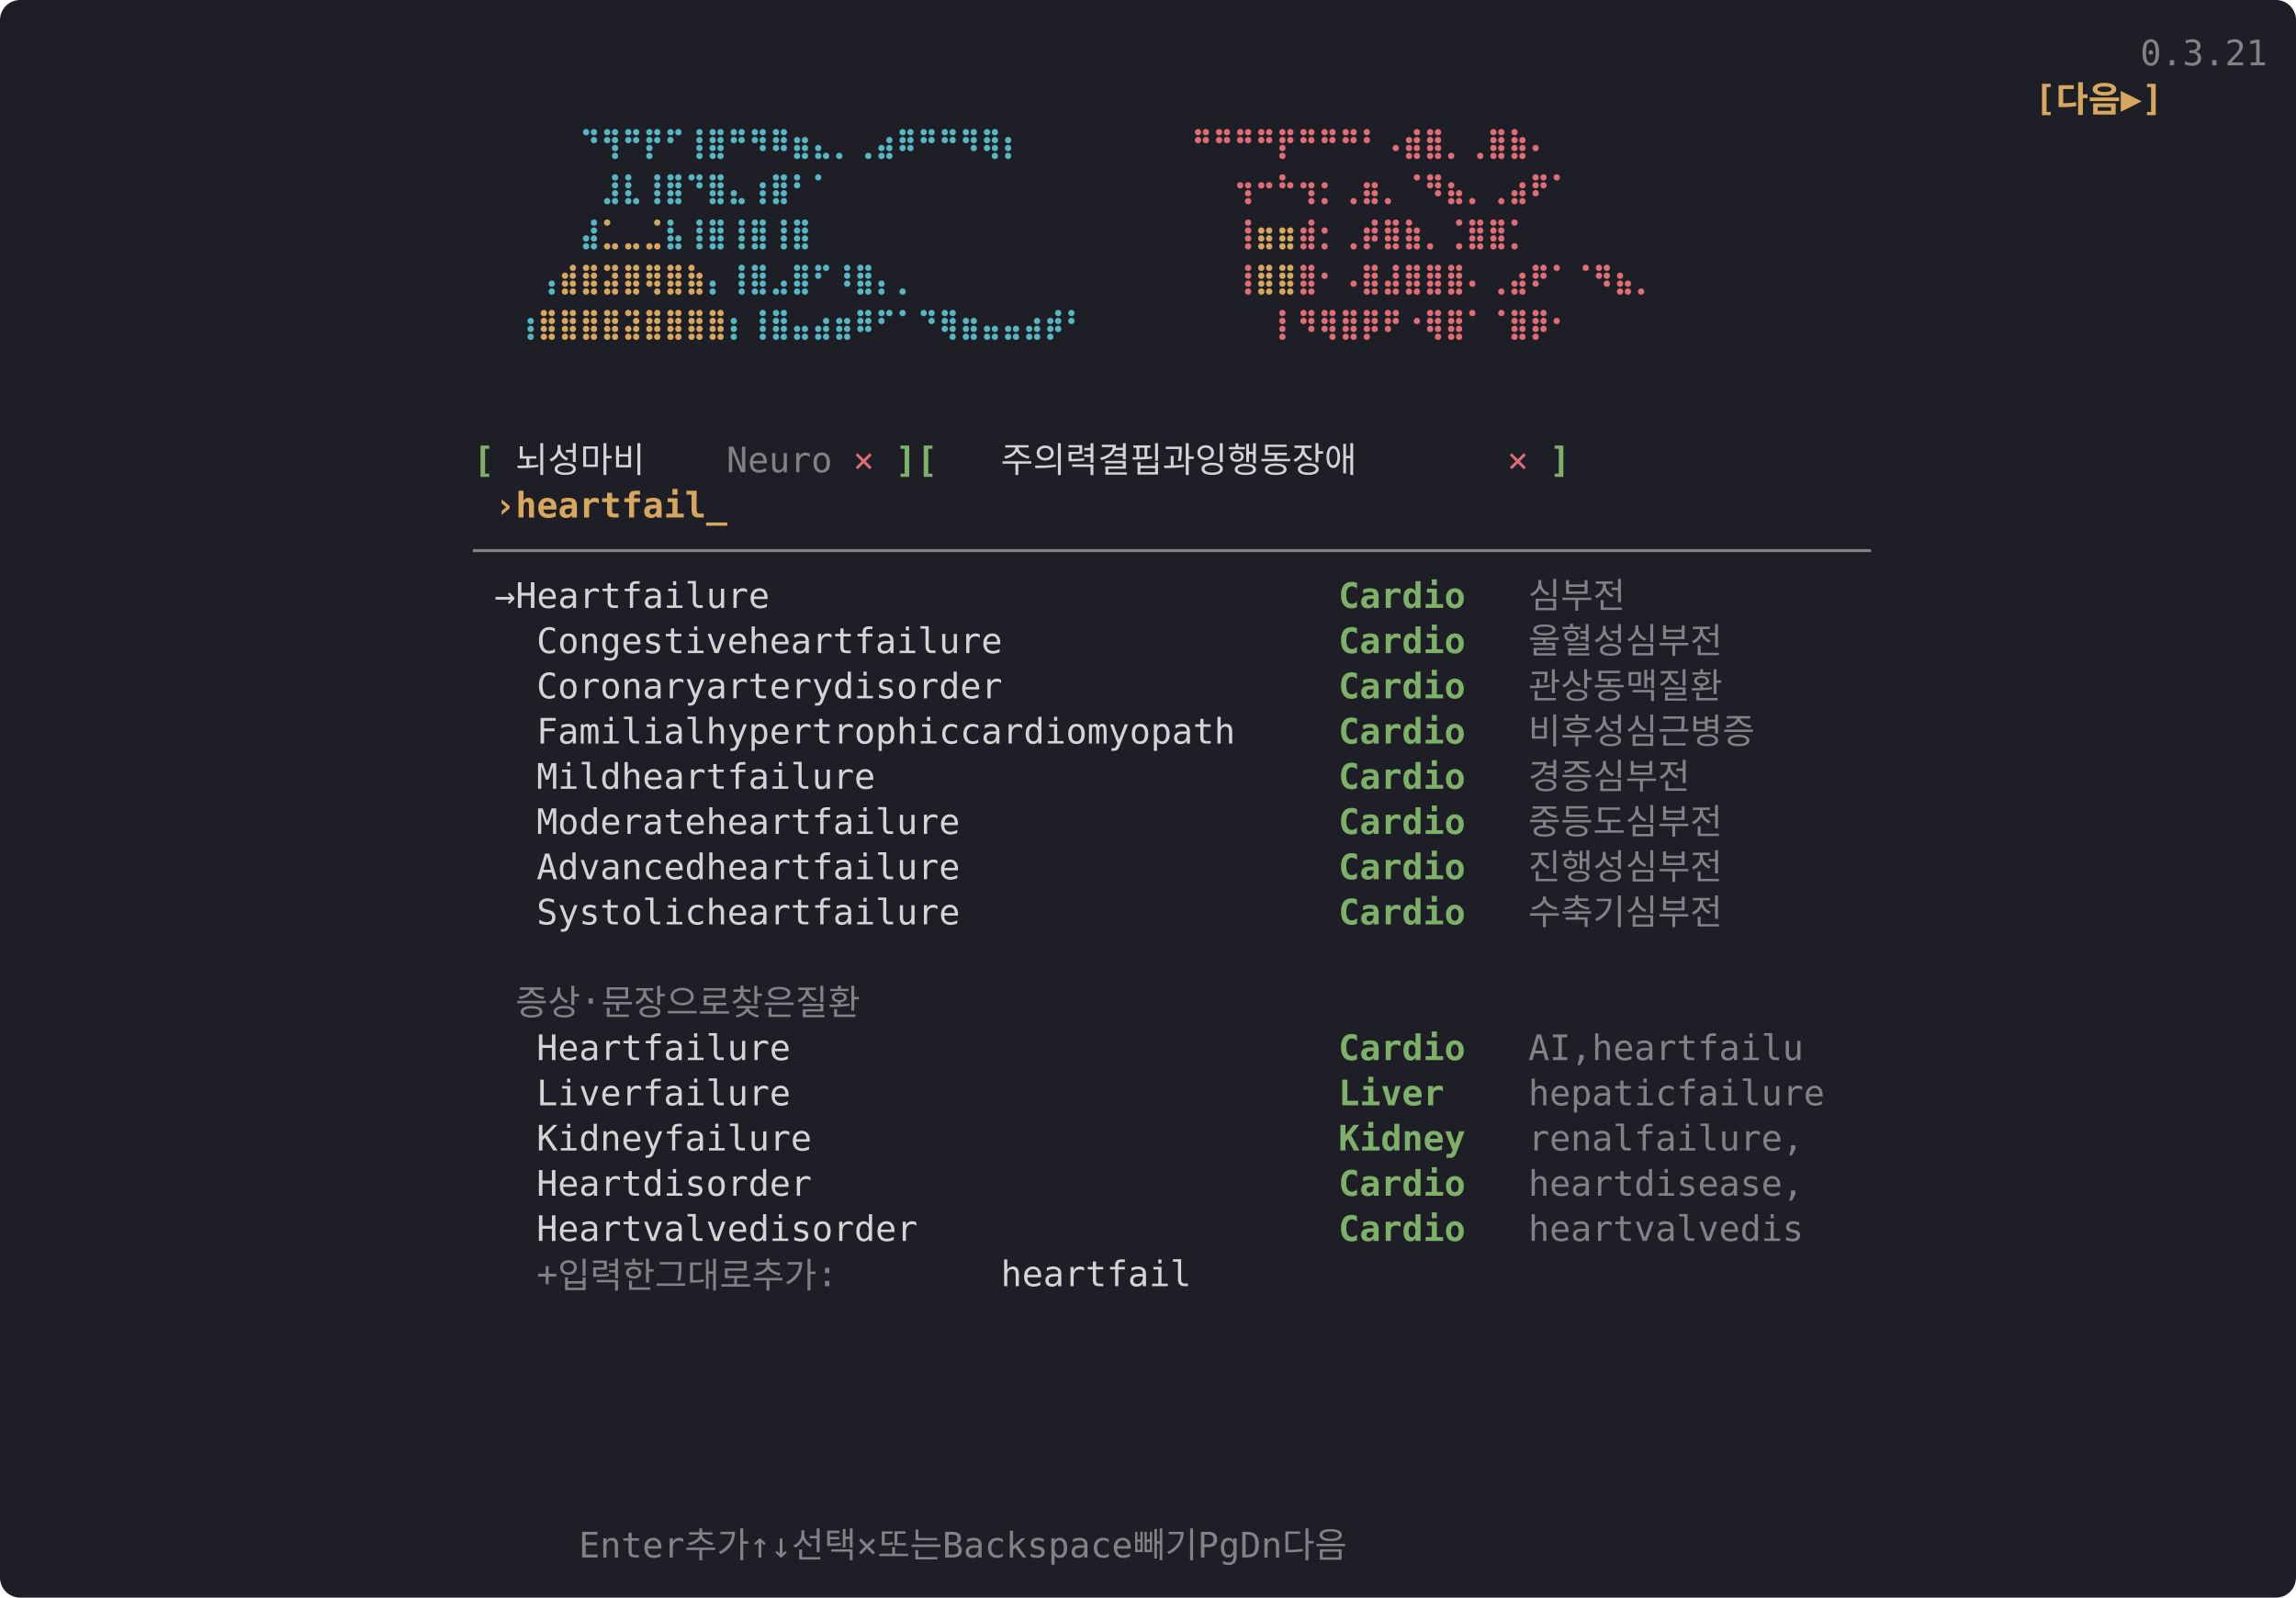
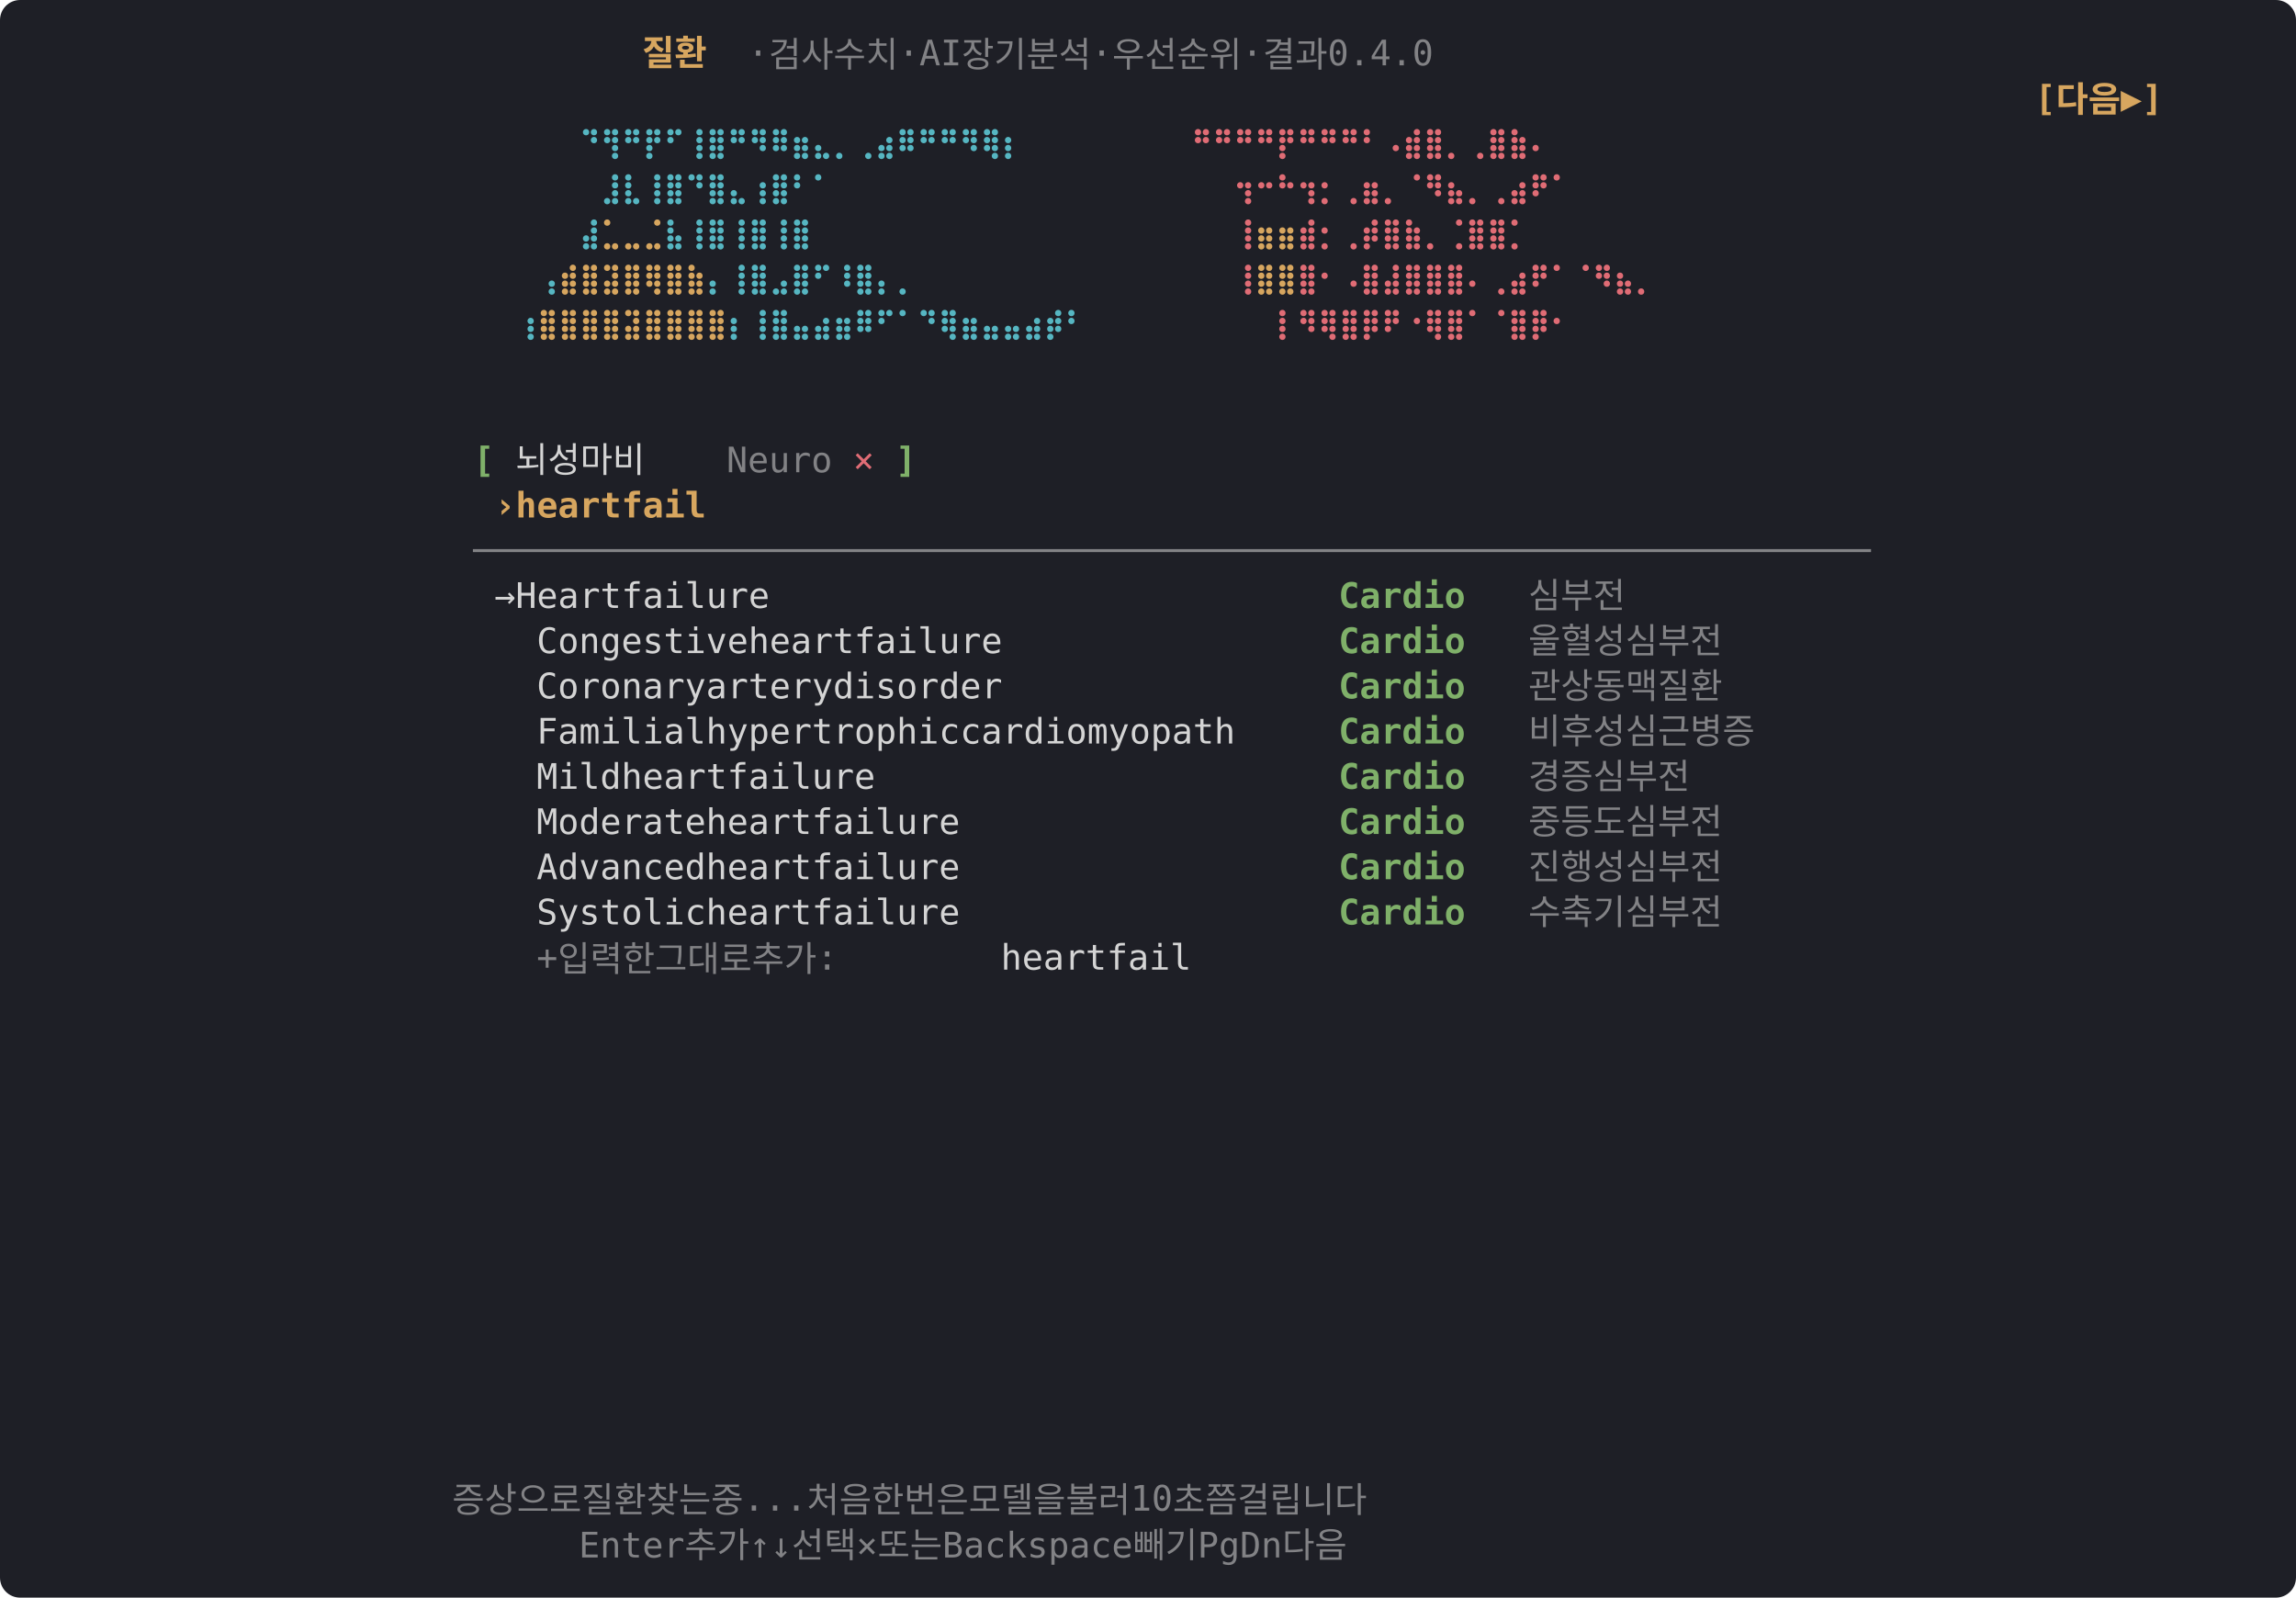
<svg xmlns="http://www.w3.org/2000/svg" width="914" height="636" font-family="DejaVu Sans Mono, Menlo, Consolas, monospace" font-size="14">
  <rect width="100%" height="100%" rx="8" fill="#1e1f26" />
-   <text x="852.0 860.4 868.8 877.2 885.6 894.0" y="26" fill="#d4d4d4" opacity="0.55">0.3.21</text>
+   <text x="255.6 272.4" y="26" fill="#d7a65f" font-weight="bold">질환</text>
+   <text x="297.6 314.4 331.2 356.4 373.2 398.4 415.2 423.6 440.4 457.2 482.4 499.2 524.4 541.2 558.0 574.8 591.6 616.8 633.6 650.4 860.4 868.8 877.2 885.6 894.0" y="26" fill="#d4d4d4" opacity="0.55">·검사수치·AI장기분석·우선순위·결과0.4.0</text>
  <text x="810.0 826.8 843.6 868.8 885.6" y="44" fill="#d7a65f" font-weight="bold">[다음▶]</text>
  <text x="230.4 238.8 247.2 255.6 264.0 306.0 314.4 322.8 331.2 339.6 348.0 356.4 364.8 398.4 406.8 415.2 423.6 432.0 440.4 448.8 457.2" y="62" fill="#56b6c2" font-weight="bold">⠙⢻⠛⡟⠋⢸⣿⠛⠻⠿⣶⣄⡀⢀⣴⠿⠛⠛⠻⢿⡆</text>
  <text x="474.0 482.4 490.8 499.2 507.6 516.0 524.4 532.8 541.2 625.2 633.6 642.0 650.4 692.4 700.8 709.2 717.6" y="62" fill="#e06c75" font-weight="bold">⠛⠛⠛⠛⡟⠛⠛⠛⠃⠠⣾⣿⡀⢀⣿⣷⠄</text>
  <text x="238.8 255.6 306.0 314.4 356.4 364.8 373.2 390.0 398.4 406.8 457.2" y="80" fill="#56b6c2" font-weight="bold">⣸⣇⢸⣿⠙⣿⣄⢰⣿⠃⠁</text>
  <text x="490.8 499.2 507.6 516.0 524.4 574.8 583.2 591.6 642.0 650.4 658.8 667.2 675.6 684.0 692.4 700.8" y="80" fill="#e06c75" font-weight="bold">⢲⠒⠓⢲⡂⢀⣶⡀⠈⠻⣦⡀⢀⣴⠟⠁</text>
  <text x="230.4" y="98" fill="#56b6c2" font-weight="bold">⣼</text>
  <text x="238.8 247.2 255.6" y="98" fill="#d7a65f" font-weight="bold">⣁⣀⣈</text>
  <text x="264.0 306.0 314.4 364.8 373.2 390.0 398.4" y="98" fill="#56b6c2" font-weight="bold">⣧⢸⣿⢸⣿⢸⣿</text>
  <text x="490.8" y="98" fill="#e06c75" font-weight="bold">⢸</text>
  <text x="499.2 507.6" y="98" fill="#d7a65f" font-weight="bold">⣶⣶</text>
  <text x="516.0 524.4 566.4 574.8 583.2 591.6 600.0 658.8 667.2 675.6 684.0" y="98" fill="#e06c75" font-weight="bold">⣾⡂⢀⡾⣿⣷⡀⢈⣿⣿⡁</text>
  <text x="213.6" y="116" fill="#56b6c2" font-weight="bold">⢠</text>
  <text x="222.0 230.4 238.8 247.2 255.6 264.0 272.4" y="116" fill="#d7a65f" font-weight="bold">⣾⣿⣽⣿⢿⣿⣷</text>
  <text x="280.8 306.0 314.4 356.4 364.8 373.2 390.0 398.4 406.8 457.2" y="116" fill="#56b6c2" font-weight="bold">⡄⢸⣿⣠⣿⠋⠸⣿⡄⡀</text>
  <text x="490.8" y="116" fill="#e06c75" font-weight="bold">⢸</text>
  <text x="499.2 507.6" y="116" fill="#d7a65f" font-weight="bold">⣿⣿</text>
  <text x="516.0 524.4 558.0 566.4 574.8 583.2 591.6 600.0 608.4 642.0 650.4 658.8 667.2 675.6 684.0 692.4 700.8" y="116" fill="#e06c75" font-weight="bold">⣿⠂⠠⣿⣼⣿⣿⣿⠄⢀⣴⠟⠁⠈⠻⣦⡀</text>
  <text x="205.2" y="134" fill="#56b6c2" font-weight="bold">⢰</text>
  <text x="213.6 222.0 230.4 238.8 247.2 255.6 264.0 272.4 280.8" y="134" fill="#d7a65f" font-weight="bold">⣿⣿⣿⣿⣽⣿⣿⣿⣿</text>
  <text x="289.2 306.0 314.4 322.8 331.2 339.6 348.0 356.4 364.8 398.4 406.8 415.2 423.6 432.0 440.4 448.8 457.2" y="134" fill="#56b6c2" font-weight="bold">⡆⢸⣿⣤⣴⣶⠿⠋⠁⠙⢿⣶⣤⣤⣴⡾⠃</text>
  <text x="507.6 566.4 574.8 583.2 591.6 600.0 625.2 633.6 642.0 650.4 692.4 700.8 709.2 717.6" y="134" fill="#e06c75" font-weight="bold">⡇⠻⢿⣿⡿⠟⠐⢿⣿⠁⠈⣿⡿⠂</text>
  <text x="188.4" y="188" fill="#7fb069" font-weight="bold">[</text>
  <text x="205.2 222.0 238.8 255.6" y="188" fill="#d4d4d4">뇌성마비</text>
  <text x="289.2 297.6 306.0 314.4 322.8" y="188" fill="#d4d4d4" opacity="0.55">Neuro</text>
  <text x="339.6" y="188" fill="#e06c75">×</text>
-   <text x="356.4 381.6" y="188" fill="#7fb069" font-weight="bold">][</text>
-   <text x="398.4 415.2 432.0 448.8 465.6 490.8 507.6 524.4 541.2 558.0 574.8" y="188" fill="#d4d4d4">주의력결핍과잉행동장애</text>
-   <text x="600.0" y="188" fill="#e06c75">×</text>
-   <text x="616.8" y="188" fill="#7fb069" font-weight="bold">]</text>
-   <text x="196.8 213.6 222.0 230.4 238.8 247.2 264.0 272.4 280.8 289.2 297.6" y="206" fill="#d7a65f" font-weight="bold">›heartfail_</text>
+   <text x="356.4" y="188" fill="#7fb069" font-weight="bold">]</text>
+   <text x="196.8 213.6 222.0 230.4 238.8 247.2 264.0 272.4 280.8 289.2" y="206" fill="#d7a65f" font-weight="bold">›heartfail</text>
  <text x="188.4 196.8 205.2 213.6 222.0 230.4 238.8 247.2 255.6 264.0 272.4 280.8 289.2 297.6 306.0 314.4 322.8 331.2 339.6 348.0 356.4 364.8 373.2 381.6 390.0 398.4 406.8 415.2 423.6 432.0 440.4 448.8 457.2 465.6 474.0 482.4 490.8 499.2 507.6 516.0 524.4 532.8 541.2 549.6 558.0 566.4 574.8 583.2 591.6 600.0 608.4 616.8 625.2 633.6 642.0 650.4 658.8 667.2 675.6 684.0 692.4 700.8 709.2 717.6 726.0 734.4" y="224" fill="#d4d4d4" opacity="0.55">──────────────────────────────────────────────────────────────────</text>
  <text x="196.8 213.6 222.0 230.4 238.8 247.2 264.0 272.4 280.8 289.2 297.6 306.0 314.4" y="242" fill="#d4d4d4">→Heartfailure</text>
  <text x="532.8 541.2 549.6 558.0 566.4 574.8" y="242" fill="#7fb069" font-weight="bold">Cardio</text>
  <text x="608.4 625.2 642.0" y="242" fill="#d4d4d4" opacity="0.55">심부전</text>
  <text x="213.6 222.0 230.4 238.8 247.2 255.6 264.0 272.4 280.8 289.2 306.0 314.4 322.8 331.2 339.6 356.4 364.8 373.2 381.6 390.0 398.4 406.8" y="260" fill="#d4d4d4">Congestiveheartfailure</text>
  <text x="532.8 541.2 549.6 558.0 566.4 574.8" y="260" fill="#7fb069" font-weight="bold">Cardio</text>
  <text x="608.4 625.2 642.0 667.2 684.0 700.8" y="260" fill="#d4d4d4" opacity="0.55">울혈성심부전</text>
  <text x="213.6 222.0 230.4 238.8 247.2 255.6 264.0 272.4 289.2 297.6 306.0 314.4 322.8 331.2 348.0 356.4 364.8 373.2 381.6 390.0 398.4 406.8" y="278" fill="#d4d4d4">Coronaryarterydisorder</text>
  <text x="532.8 541.2 549.6 558.0 566.4 574.8" y="278" fill="#7fb069" font-weight="bold">Cardio</text>
  <text x="608.4 625.2 642.0 658.8 675.6 692.4" y="278" fill="#d4d4d4" opacity="0.55">관상동맥질환</text>
  <text x="213.6 222.0 230.4 238.8 247.2 255.6 264.0 272.4 289.2 297.6 306.0 314.4 322.8 331.2 339.6 348.0 356.4 364.8 373.2 381.6 398.4 406.8 415.2 423.6 432.0 440.4 448.8 457.2 465.6 474.0 482.4 490.8 499.2" y="296" fill="#d4d4d4">Familialhypertrophiccardiomyopath</text>
  <text x="532.8 541.2 549.6 558.0 566.4 574.8" y="296" fill="#7fb069" font-weight="bold">Cardio</text>
  <text x="608.4 625.2 642.0 667.2 684.0 700.8 717.6" y="296" fill="#d4d4d4" opacity="0.55">비후성심근병증</text>
  <text x="213.6 222.0 230.4 238.8 255.6 264.0 272.4 280.8 289.2 306.0 314.4 322.8 331.2 339.6 348.0 356.4" y="314" fill="#d4d4d4">Mildheartfailure</text>
  <text x="532.8 541.2 549.6 558.0 566.4 574.8" y="314" fill="#7fb069" font-weight="bold">Cardio</text>
  <text x="608.4 625.2 650.4 667.2 684.0" y="314" fill="#d4d4d4" opacity="0.55">경증심부전</text>
  <text x="213.6 222.0 230.4 238.8 247.2 255.6 264.0 272.4 289.2 297.6 306.0 314.4 322.8 339.6 348.0 356.4 364.8 373.2 381.6 390.0" y="332" fill="#d4d4d4">Moderateheartfailure</text>
  <text x="532.8 541.2 549.6 558.0 566.4 574.8" y="332" fill="#7fb069" font-weight="bold">Cardio</text>
  <text x="608.4 625.2 642.0 667.2 684.0 700.8" y="332" fill="#d4d4d4" opacity="0.55">중등도심부전</text>
  <text x="213.6 222.0 230.4 238.8 247.2 255.6 264.0 272.4 289.2 297.6 306.0 314.4 322.8 339.6 348.0 356.4 364.8 373.2 381.6 390.0" y="350" fill="#d4d4d4">Advancedheartfailure</text>
  <text x="532.8 541.2 549.6 558.0 566.4 574.8" y="350" fill="#7fb069" font-weight="bold">Cardio</text>
  <text x="608.4 625.2 642.0 667.2 684.0 700.8" y="350" fill="#d4d4d4" opacity="0.55">진행성심부전</text>
  <text x="213.6 222.0 230.4 238.8 247.2 255.6 264.0 272.4 289.2 297.6 306.0 314.4 322.8 339.6 348.0 356.4 364.8 373.2 381.6 390.0" y="368" fill="#d4d4d4">Systolicheartfailure</text>
  <text x="532.8 541.2 549.6 558.0 566.4 574.8" y="368" fill="#7fb069" font-weight="bold">Cardio</text>
  <text x="608.4 625.2 642.0 667.2 684.0 700.8" y="368" fill="#d4d4d4" opacity="0.55">수축기심부전</text>
-   <text x="205.2 222.0 238.8 247.2 264.0 280.8 297.6 322.8 339.6 364.8 381.6" y="404" fill="#d4d4d4" opacity="0.55">증상·문장으로찾은질환</text>
-   <text x="213.6 222.0 230.4 238.8 247.2 264.0 272.4 280.8 289.2 297.6 306.0 314.4" y="422" fill="#d4d4d4">Heartfailure</text>
-   <text x="532.8 541.2 549.6 558.0 566.4 574.8" y="422" fill="#7fb069" font-weight="bold">Cardio</text>
-   <text x="608.4 616.8 625.2 642.0 650.4 658.8 667.2 675.6 692.4 700.8 709.2 717.6 726.0" y="422" fill="#d4d4d4" opacity="0.55">AI,heartfailu</text>
-   <text x="213.6 222.0 230.4 238.8 247.2 264.0 272.4 280.8 289.2 297.6 306.0 314.4" y="440" fill="#d4d4d4">Liverfailure</text>
-   <text x="532.8 541.2 549.6 558.0 566.4" y="440" fill="#7fb069" font-weight="bold">Liver</text>
-   <text x="608.4 616.8 625.2 633.6 642.0 650.4 658.8 675.6 684.0 692.4 700.8 709.2 717.6 726.0" y="440" fill="#d4d4d4" opacity="0.55">hepaticfailure</text>
-   <text x="213.6 222.0 230.4 238.8 247.2 255.6 272.4 280.8 289.2 297.6 306.0 314.4 322.8" y="458" fill="#d4d4d4">Kidneyfailure</text>
-   <text x="532.8 541.2 549.6 558.0 566.4 574.8" y="458" fill="#7fb069" font-weight="bold">Kidney</text>
-   <text x="608.4 616.8 625.2 633.6 642.0 658.8 667.2 675.6 684.0 692.4 700.8 709.2 717.6" y="458" fill="#d4d4d4" opacity="0.55">renalfailure,</text>
-   <text x="213.6 222.0 230.4 238.8 247.2 264.0 272.4 280.8 289.2 297.6 306.0 314.4 322.8" y="476" fill="#d4d4d4">Heartdisorder</text>
-   <text x="532.8 541.2 549.6 558.0 566.4 574.8" y="476" fill="#7fb069" font-weight="bold">Cardio</text>
-   <text x="608.4 616.8 625.2 633.6 642.0 658.8 667.2 675.6 684.0 692.4 700.8 709.2 717.6" y="476" fill="#d4d4d4" opacity="0.55">heartdisease,</text>
-   <text x="213.6 222.0 230.4 238.8 247.2 264.0 272.4 280.8 289.2 297.6 314.4 322.8 331.2 339.6 348.0 356.4 364.8 373.2" y="494" fill="#d4d4d4">Heartvalvedisorder</text>
-   <text x="532.8 541.2 549.6 558.0 566.4 574.8" y="494" fill="#7fb069" font-weight="bold">Cardio</text>
-   <text x="608.4 616.8 625.2 633.6 642.0 658.8 667.2 675.6 684.0 692.4 709.2 717.6 726.0" y="494" fill="#d4d4d4" opacity="0.55">heartvalvedis</text>
-   <text x="213.6 230.4 247.2 264.0 289.2 306.0 322.8 348.0 364.8 381.6" y="512" fill="#d4d4d4" opacity="0.55">+입력한그대로추가:</text>
-   <text x="398.4 406.8 415.2 423.6 432.0 448.8 457.2 465.6 474.0" y="512" fill="#d4d4d4">heartfail</text>
+   <text x="213.6 230.4 247.2 264.0 289.2 306.0 322.8 348.0 364.8 381.6" y="386" fill="#d4d4d4" opacity="0.55">+입력한그대로추가:</text>
+   <text x="398.4 406.8 415.2 423.6 432.0 448.8 457.2 465.6 474.0" y="386" fill="#d4d4d4">heartfail</text>
+   <text x="180.0 196.8 213.6 230.4 255.6 272.4 297.6 314.4 339.6 364.8 373.2 381.6 415.2 432.0 457.2 482.4 499.2 524.4 541.2 558.0 583.2 600.0 625.2 633.6 642.0 658.8 684.0 700.8 717.6 734.4" y="602" fill="#d4d4d4" opacity="0.55">증상으로질환찾는중...처음한번은모델을불러10초쯤걸립니다</text>
  <text x="230.4 238.8 247.2 255.6 264.0 280.8 297.6 339.6 348.0 364.8 381.6 423.6 440.4 457.2 482.4 490.8 499.2 507.6 516.0 524.4 532.8 541.2 549.6 566.4 583.2 625.2 633.6 642.0 650.4 667.2 684.0" y="620" fill="#d4d4d4" opacity="0.55">Enter추가↑↓선택×또는Backspace빼기PgDn다음</text>
</svg>
